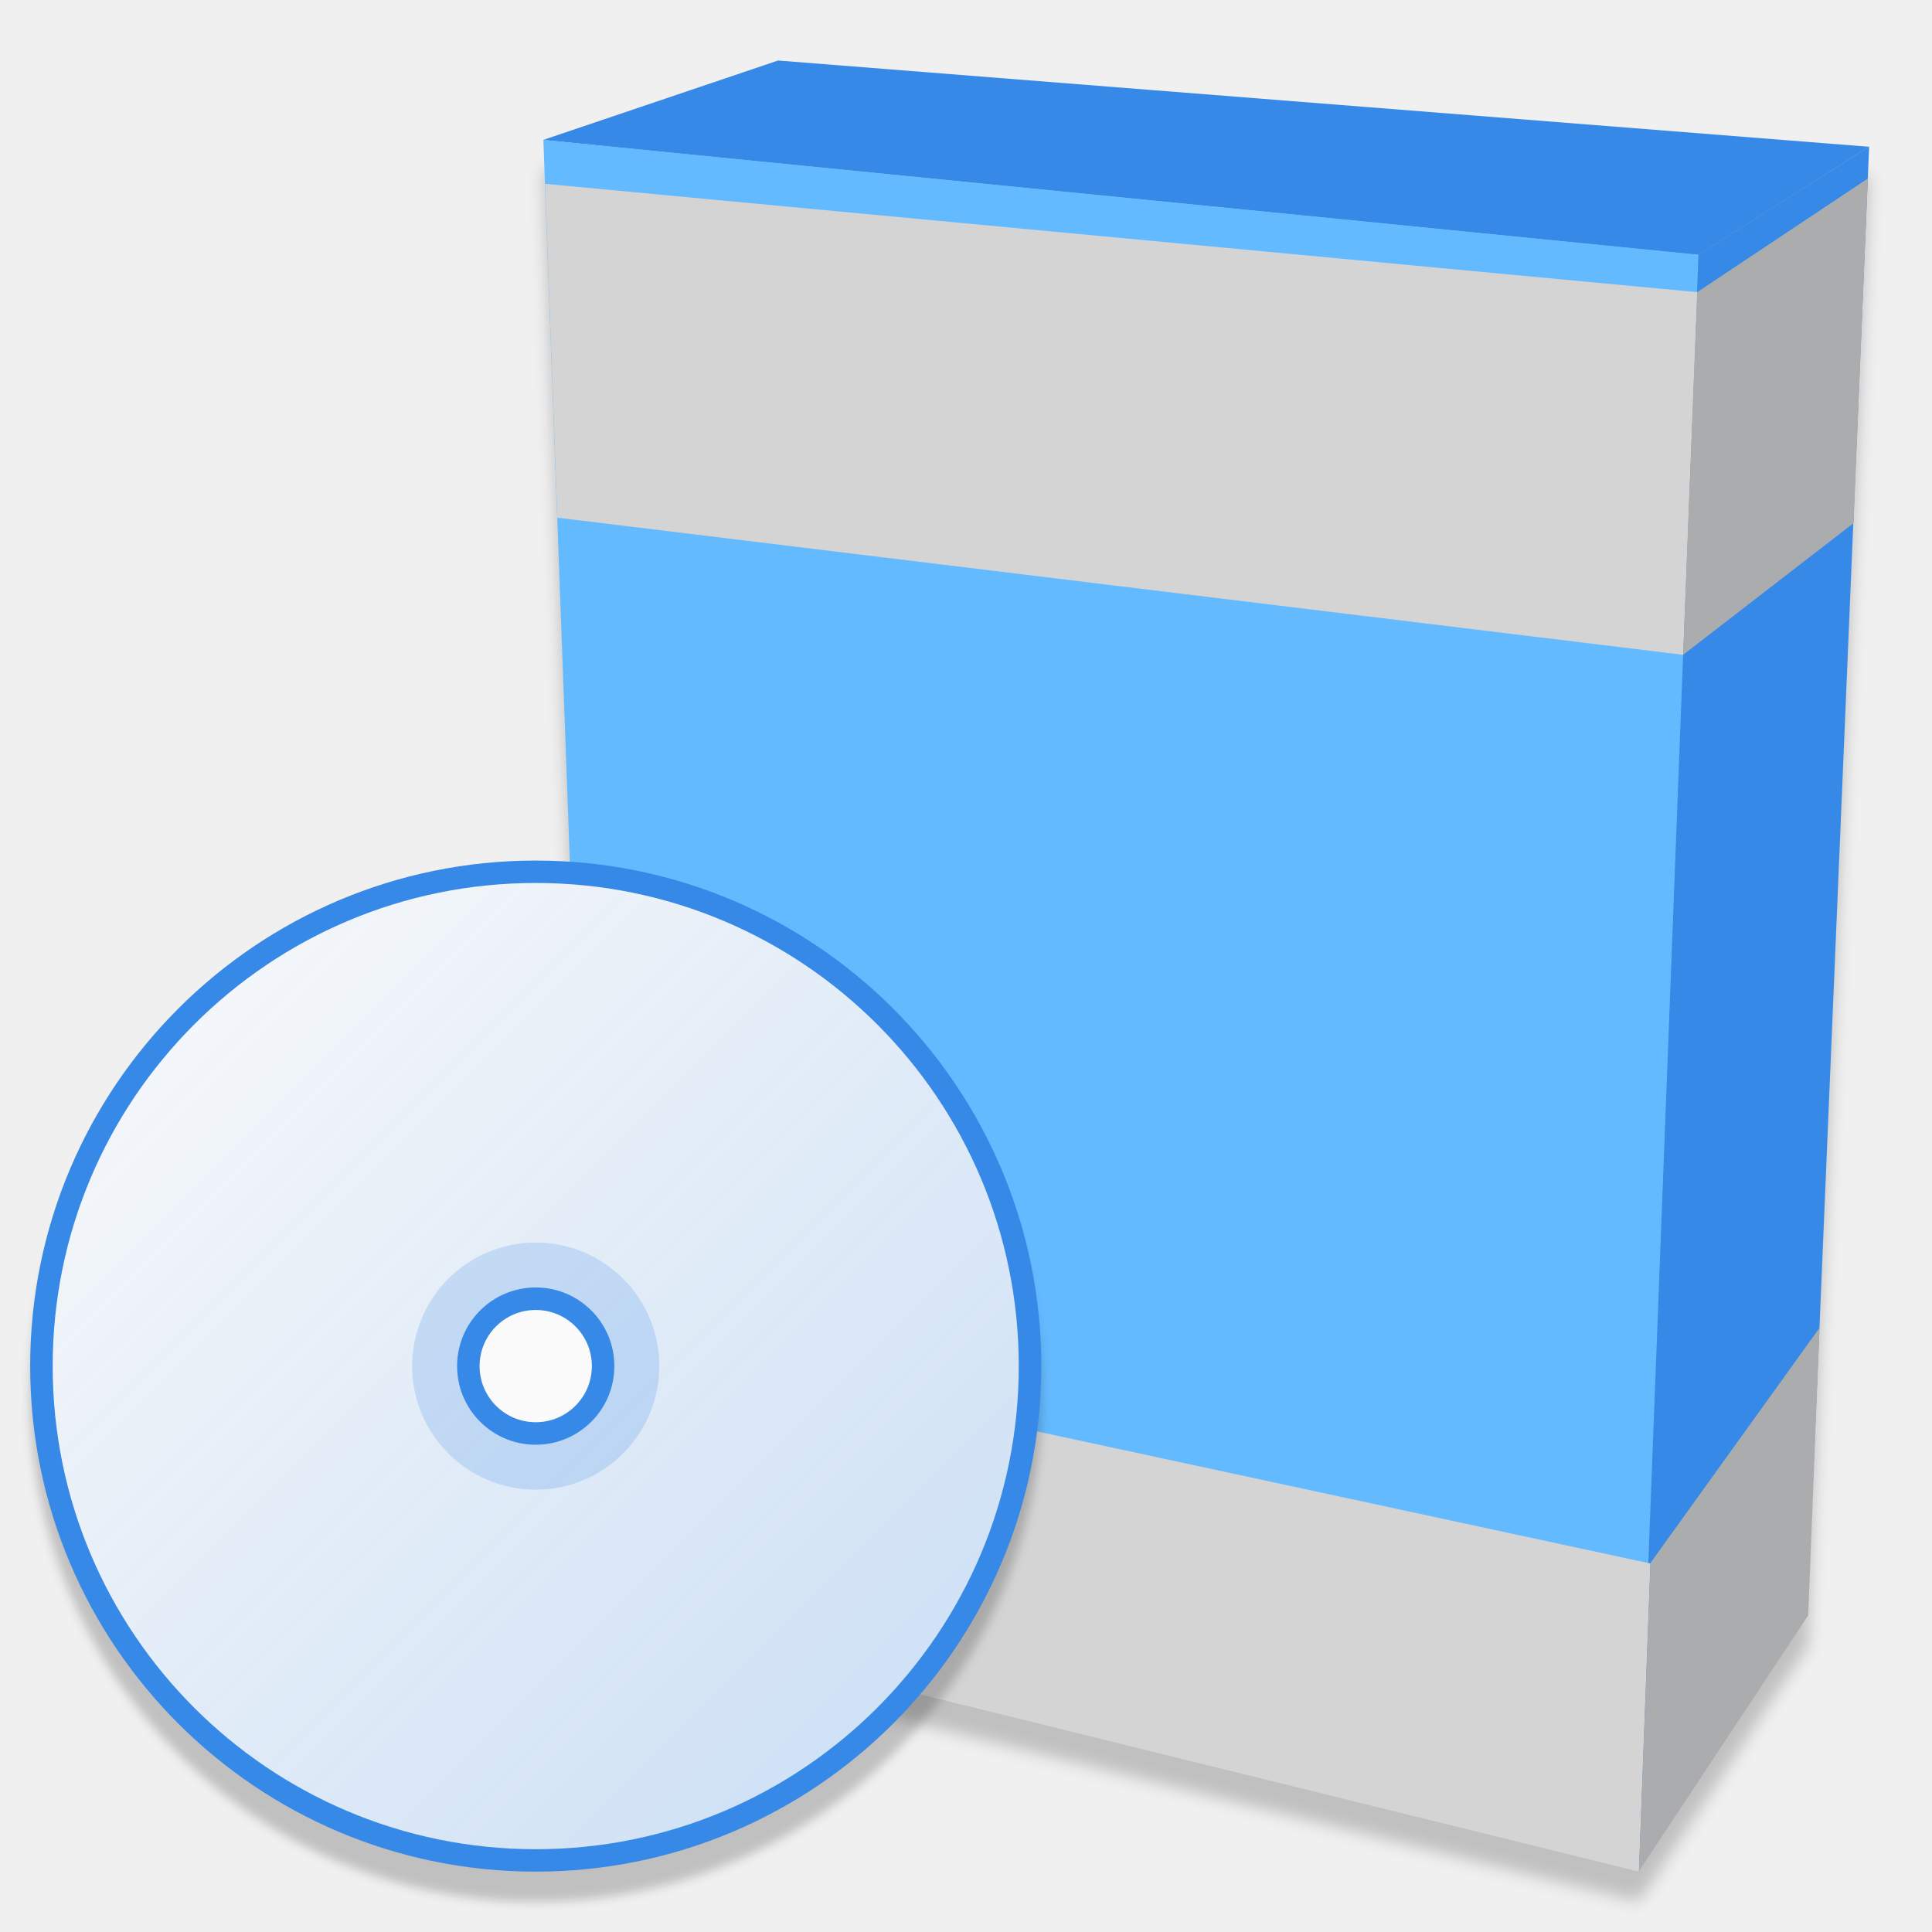
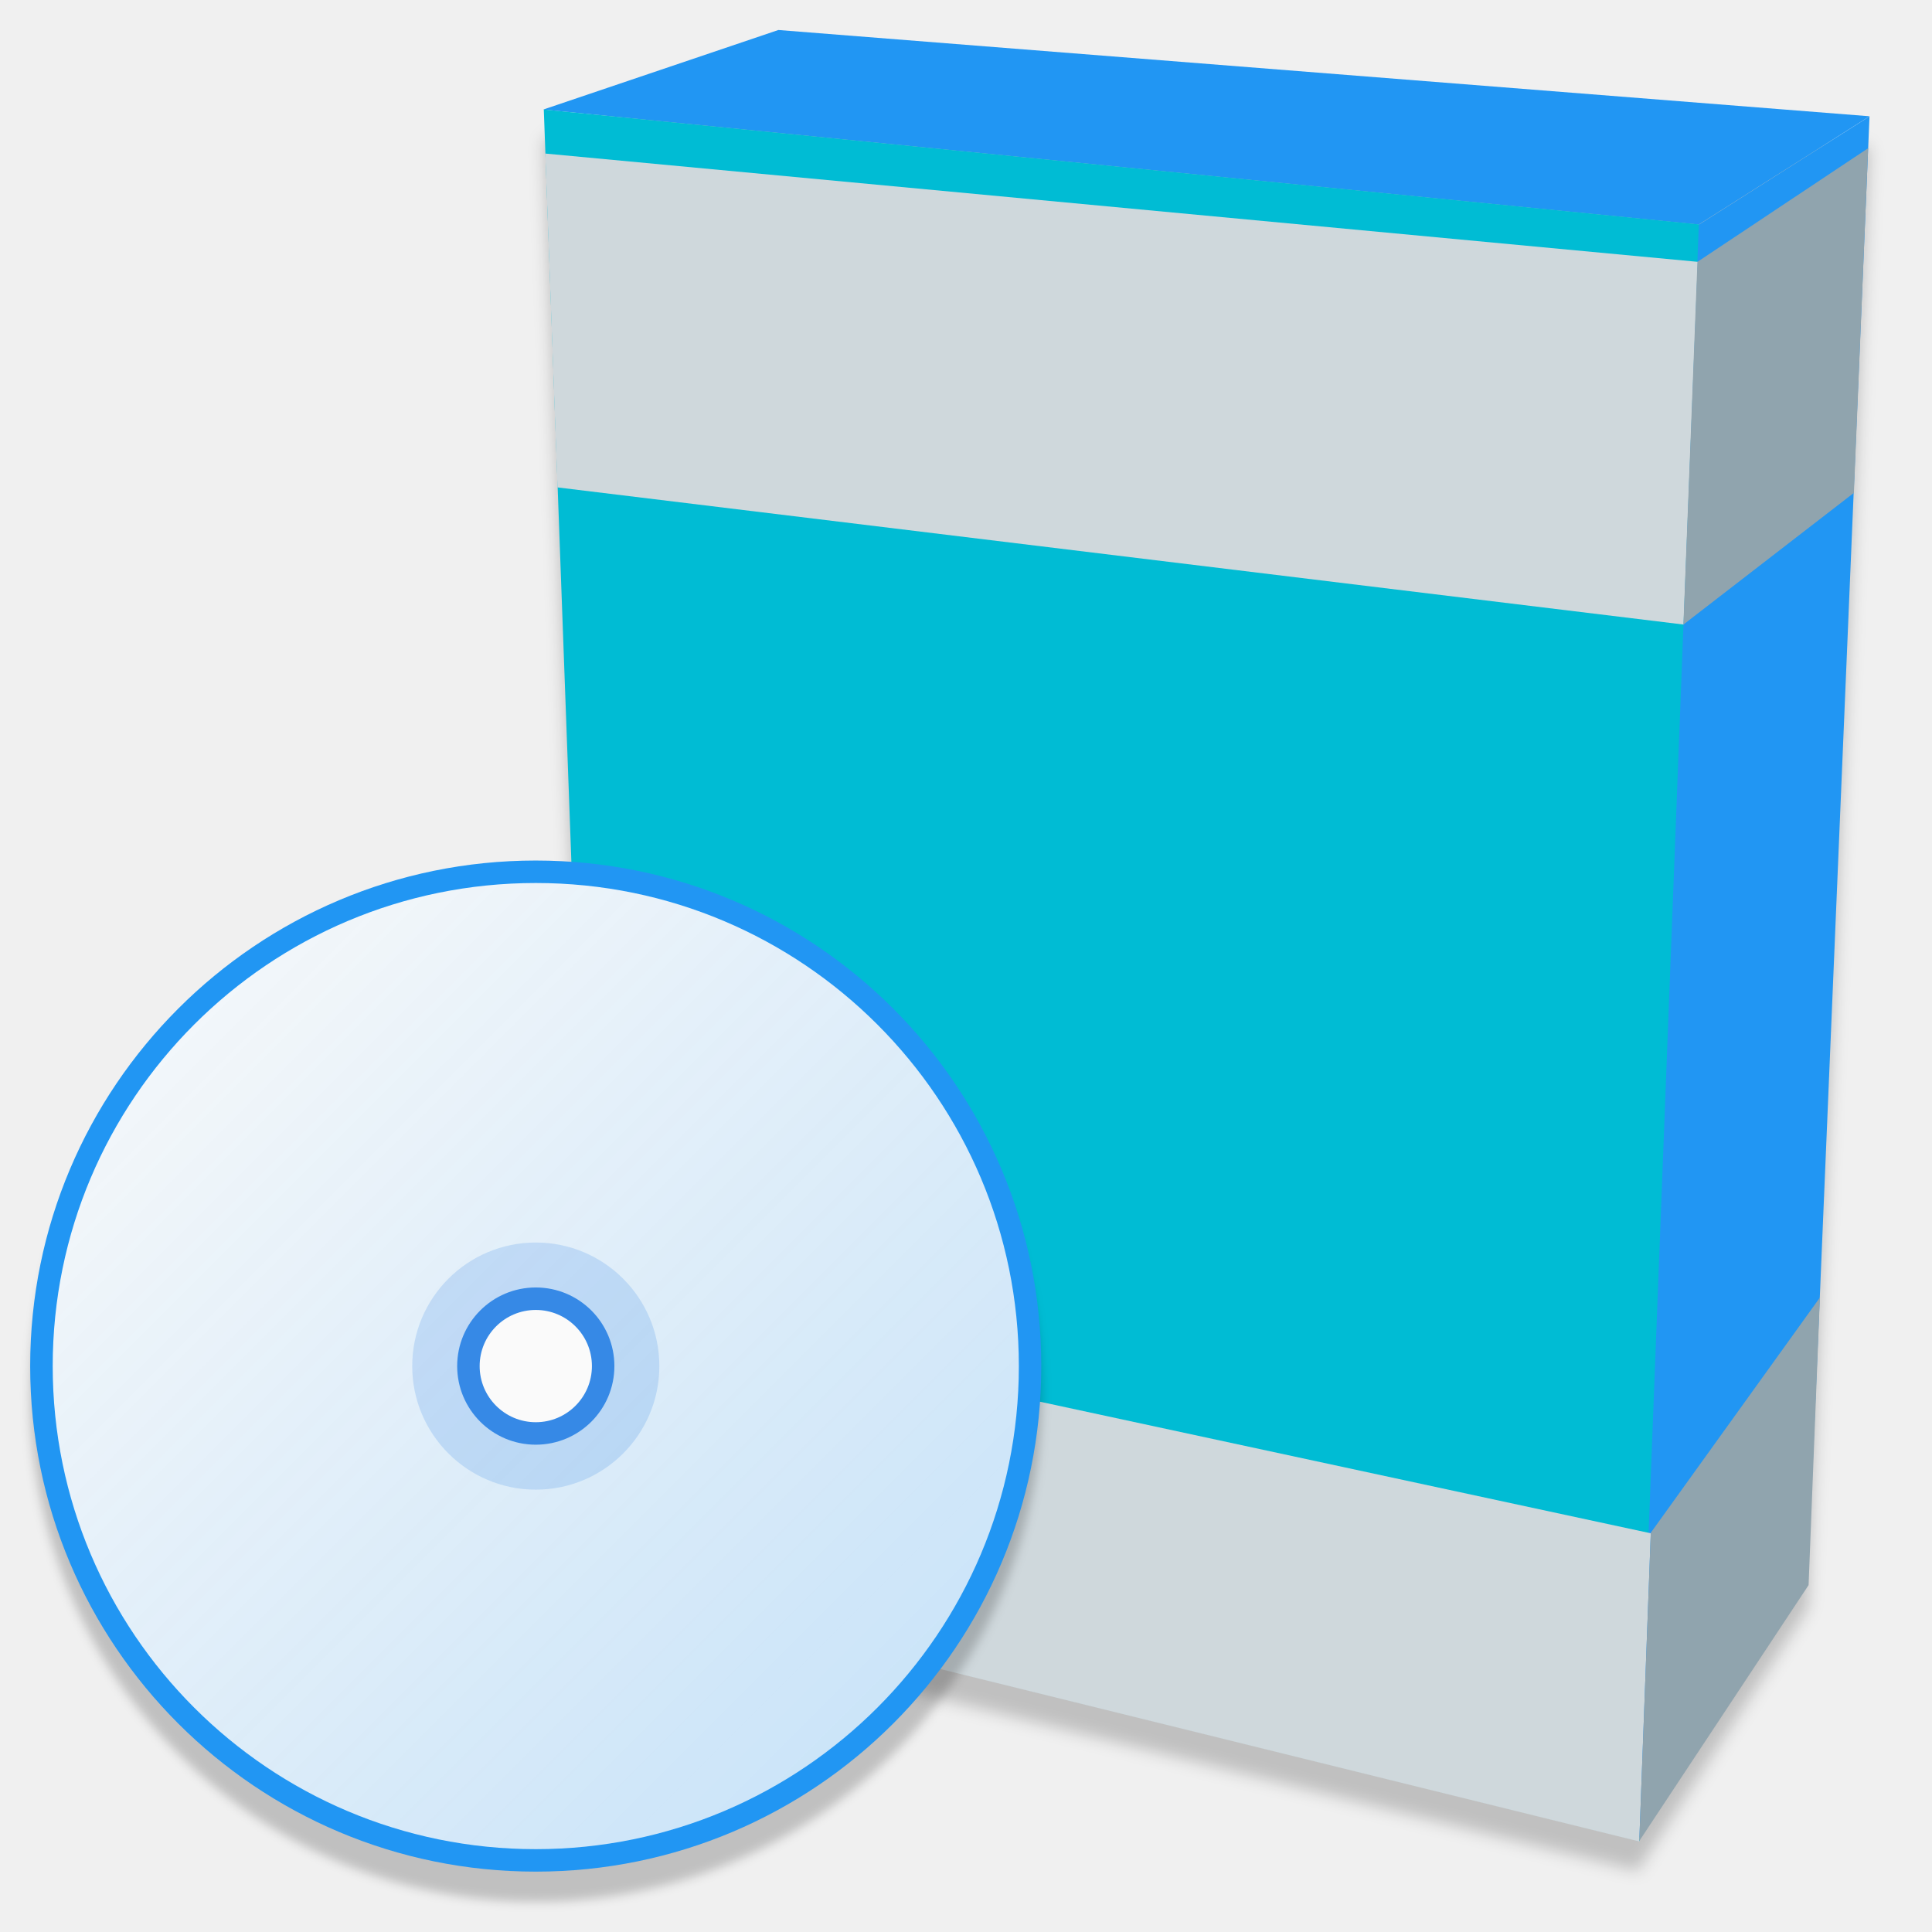
<svg xmlns="http://www.w3.org/2000/svg" xmlns:xlink="http://www.w3.org/1999/xlink" width="128" height="128" viewBox="0 0 33.867 33.867" version="1.1" id="svg8">
  <defs id="defs2">
    <style id="current-color-scheme" type="text/css">
   .ColorScheme-Text { color:#5c616c; } .ColorScheme-Highlight { color:#5294e2; } .ColorScheme-ButtonBackground { color:#d3dae3; }
  </style>
    <style id="current-color-scheme-3" type="text/css">
   .ColorScheme-Text { color:#5c616c; } .ColorScheme-Highlight { color:#5294e2; } .ColorScheme-ButtonBackground { color:#d3dae3; }
  </style>
    <style id="style4492" type="text/css">
    .str0 {stroke:#4D4948;stroke-width:0.012}
    .str1 {stroke:#838281;stroke-width:0.229;stroke-linecap:round}
    .fil2 {fill:none}
    .fil0 {fill:#4D4948}
    .fil1 {fill:white;fill-rule:nonzero}
  </style>
    <style type="text/css" id="style4492-1">
    .str0 {stroke:#4D4948;stroke-width:0.222}
    .str1 {stroke:#00923F;stroke-width:0.887}
    .str2 {stroke:#E77817;stroke-width:0.887;stroke-linecap:round}
    .fil2 {fill:none}
    .fil0 {fill:#4D4948}
    .fil1 {fill:#B6DDC7}
  </style>
    <style type="text/css" id="current-color-scheme-6">
   .ColorScheme-Text { color:#5c616c; } .ColorScheme-Highlight { color:#5294e2; } .ColorScheme-ButtonBackground { color:#d3dae3; }
  </style>
    <style type="text/css" id="current-color-scheme-0">
   .ColorScheme-Text { color:#5c616c; } .ColorScheme-Highlight { color:#5294e2; } .ColorScheme-ButtonBackground { color:#d3dae3; }
  </style>
    <style type="text/css" id="current-color-scheme-3-6">
   .ColorScheme-Text { color:#5c616c; } .ColorScheme-Highlight { color:#5294e2; } .ColorScheme-ButtonBackground { color:#d3dae3; }
  </style>
    <style type="text/css" id="style4492-15">
    .str0 {stroke:#4D4948;stroke-width:0.012}
    .str1 {stroke:#838281;stroke-width:0.229;stroke-linecap:round}
    .fil2 {fill:none}
    .fil0 {fill:#4D4948}
    .fil1 {fill:white;fill-rule:nonzero}
  </style>
    <style id="style4492-1-54" type="text/css">
    .str0 {stroke:#4D4948;stroke-width:0.222}
    .str1 {stroke:#00923F;stroke-width:0.887}
    .str2 {stroke:#E77817;stroke-width:0.887;stroke-linecap:round}
    .fil2 {fill:none}
    .fil0 {fill:#4D4948}
    .fil1 {fill:#B6DDC7}
  </style>
    <style id="current-color-scheme-6-7" type="text/css">
   .ColorScheme-Text { color:#5c616c; } .ColorScheme-Highlight { color:#5294e2; } .ColorScheme-ButtonBackground { color:#d3dae3; }
  </style>
    <style type="text/css" id="current-color-scheme-67">
   .ColorScheme-Text { color:#5c616c; } .ColorScheme-Highlight { color:#5294e2; } .ColorScheme-ButtonBackground { color:#d3dae3; }
  </style>
    <style type="text/css" id="current-color-scheme-3-5">
   .ColorScheme-Text { color:#5c616c; } .ColorScheme-Highlight { color:#5294e2; } .ColorScheme-ButtonBackground { color:#d3dae3; }
  </style>
    <style type="text/css" id="style4492-3">
    .str0 {stroke:#4D4948;stroke-width:0.012}
    .str1 {stroke:#838281;stroke-width:0.229;stroke-linecap:round}
    .fil2 {fill:none}
    .fil0 {fill:#4D4948}
    .fil1 {fill:white;fill-rule:nonzero}
  </style>
    <style id="style4492-1-5" type="text/css">
    .str0 {stroke:#4D4948;stroke-width:0.222}
    .str1 {stroke:#00923F;stroke-width:0.887}
    .str2 {stroke:#E77817;stroke-width:0.887;stroke-linecap:round}
    .fil2 {fill:none}
    .fil0 {fill:#4D4948}
    .fil1 {fill:#B6DDC7}
  </style>
    <style id="current-color-scheme-6-6" type="text/css">
   .ColorScheme-Text { color:#5c616c; } .ColorScheme-Highlight { color:#5294e2; } .ColorScheme-ButtonBackground { color:#d3dae3; }
  </style>
    <linearGradient id="linearGradient5028">
      <stop id="stop5024" offset="0" style="stop-color:#fafafa;stop-opacity:1" />
      <stop id="stop5026" offset="1" style="stop-color:#fafafa;stop-opacity:0.75" />
    </linearGradient>
-     <linearGradient gradientTransform="matrix(0.999979,0,0,1,-38.99196,-3.9062502e-7)" gradientUnits="userSpaceOnUse" y2="295.676" x2="33.436" y1="284.301" x1="22.062" id="linearGradient5030" xlink:href="#linearGradient5028" />
-     <filter style="color-interpolation-filters:sRGB" id="filter6303" x="-0.014" width="1.028" y="-0.01" height="1.021">
-       <feGaussianBlur stdDeviation="0.285" id="feGaussianBlur6305" />
-     </filter>
+     <linearGradient gradientTransform="matrix(0.7443111,0,0,0.7443196,-15.95731,76.19565)" gradientUnits="userSpaceOnUse" y2="295.676" x2="33.436" y1="284.301" x1="22.062" id="linearGradient5030" xlink:href="#linearGradient5028" />
    <filter style="color-interpolation-filters:sRGB" id="filter6359" x="-0.012" width="1.024" y="-0.012" height="1.024">
      <feGaussianBlur stdDeviation="0.044" id="feGaussianBlur6361" />
    </filter>
+     <filter style="color-interpolation-filters:sRGB" id="filter4712" x="-0.014" width="1.028" y="-0.01" height="1.021">
+       <feGaussianBlur stdDeviation="0.069" id="feGaussianBlur4714" />
+     </filter>
  </defs>
-   <g id="layer1" transform="translate(-4.4504802e-7,-263.1333)">
-     <g id="g6237-3" transform="matrix(-0.4832825,0,0,0.4832825,6.344265,140.6799)" style="opacity:0.2;fill:#000000;filter:url(#filter6303)">
-       <path id="path4127-9" style="fill:#000000;fill-rule:evenodd;stroke-width:0.265" d="m -54.685,259.792 6.191,3.924 41.91,-4.17 -8.525,-2.883 -39.576,3.128 z" />
-       <path id="path4129-0" style="fill:#000000;fill-rule:evenodd;stroke-width:0.265" d="m -8.546,313.031 -37.782,9.321 -2.208,-58.634 41.955,-4.172 -1.963,53.486 z" />
-       <path style="fill:#000000;fill-rule:evenodd;stroke-width:0.265" d="m -46.231,322.36 c -2.07,-3.192 -4.14,-6.384 -6.21,-9.575 -0.743,-17.664 -1.486,-35.329 -2.229,-52.993 2.064,1.309 4.128,2.617 6.192,3.926 0.749,19.548 1.498,39.095 2.247,58.643 z" id="path4131-8" />
-       <path id="path11944-8" style="fill:#000000;fill-rule:evenodd;stroke-width:0.265" d="m -8.175,302.865 -0.379,10.166 -37.767,9.315 -0.418,-11.177 38.563,-8.305 z" />
-       <path id="path13913-5" style="fill:#000000;fill-rule:evenodd;stroke-width:0.265" d="m -46.319,322.347 -6.141,-9.282 -0.409,-10.427 6.133,8.529 0.417,11.178 z" />
-       <path id="path9999-0" style="fill:#000000;fill-rule:evenodd;stroke-width:0.265" d="m -6.643,261.142 -0.445,12.109 -40.836,4.974 -0.516,-13.154 41.796,-3.929 z" />
-       <path id="path13915-9" style="fill:#000000;fill-rule:evenodd;stroke-width:0.265" d="m -47.922,278.225 -6.182,-4.775 -0.518,-12.5 6.192,4.121 0.508,13.155 z" />
+   <g id="layer1" transform="translate(0,-263.1333)">
+     <g id="g4655-3" style="opacity:0.2;fill:#000000;filter:url(#filter4712)" transform="matrix(2,0,0,2,0.0065212,-297.0001)">
+       <path id="path4127-6" style="fill:#000000;fill-rule:evenodd;stroke-width:0.064" d="m 16.382,281.352 -1.496,0.948 -10.127,-1.008 2.06,-0.697 9.563,0.756 z" />
+       <path id="path4129-7" style="fill:#000000;fill-rule:evenodd;stroke-width:0.064" d="m 5.237,294.216 9.13,2.252 0.534,-14.168 -10.138,-1.008 0.474,12.924 z" />
+       <path id="path4131-5" d="m 14.343,296.471 1.501,-2.314 0.539,-12.805 -1.496,0.949 z" style="fill:#000000;fill-rule:evenodd;stroke-width:0.064" />
    </g>
    <g id="layer9" style="display:inline" transform="matrix(0.5291667,0,0,0.5291667,-194.8706,349.409)" />
-     <g id="layer1-3" style="display:inline" transform="matrix(0.5291667,0,0,0.5291667,-67.34136,22.91315)" />
+     <g id="layer1-3" style="display:inline" transform="matrix(0.5291667,0,0,0.5291667,-67.34136,22.91314)" />
    <g id="layer14" style="display:inline" transform="matrix(0.5291667,0,0,0.5291667,-194.8706,349.409)" />
    <g id="layer15" style="display:inline" transform="matrix(0.5291667,0,0,0.5291667,-194.8706,349.409)" />
    <g id="g71291" style="display:inline" transform="matrix(0.5291667,0,0,0.5291667,-194.8706,349.409)" />
    <g id="layer2" style="display:inline" transform="matrix(0.5291667,0,0,0.5291667,-67.34136,102.2882)" />
    <g id="layer12" style="display:inline" transform="matrix(0.5291667,0,0,0.5291667,-194.8706,349.409)" />
    <g id="layer9-6" style="display:inline" transform="matrix(0.5291667,0,0,0.5291667,-122.7616,346.149)" />
-     <g id="layer1-7" style="display:inline" transform="matrix(0.5291667,0,0,0.5291667,4.76771,19.65315)" />
+     <g id="layer1-7" style="display:inline" transform="matrix(0.5291667,0,0,0.5291667,4.767711,19.65314)" />
    <g id="layer14-5" style="display:inline" transform="matrix(0.5291667,0,0,0.5291667,-122.7616,346.149)" />
    <g id="layer15-3" style="display:inline" transform="matrix(0.5291667,0,0,0.5291667,-122.7616,346.149)" />
    <g id="g71291-5" style="display:inline" transform="matrix(0.5291667,0,0,0.5291667,-122.7616,346.149)" />
-     <g id="layer2-6" style="display:inline" transform="matrix(0.5291667,0,0,0.5291667,4.76771,99.02815)" />
+     <g id="layer2-6" style="display:inline" transform="matrix(0.5291667,0,0,0.5291667,4.767711,99.02815)" />
    <g id="layer12-2" style="display:inline" transform="matrix(0.5291667,0,0,0.5291667,-122.7616,346.149)" />
    <g transform="matrix(0.5291667,0,0,0.5291667,-220.9649,309.3747)" style="display:inline" id="layer9-61" />
    <g transform="matrix(0.5291667,0,0,0.5291667,-93.43562,-17.1211)" style="display:inline" id="layer1-8" />
    <g transform="matrix(0.5291667,0,0,0.5291667,-220.9649,309.3747)" style="display:inline" id="layer14-7" />
    <g transform="matrix(0.5291667,0,0,0.5291667,-220.9649,309.3747)" style="display:inline" id="layer15-9" />
    <g transform="matrix(0.5291667,0,0,0.5291667,-220.9649,309.3747)" style="display:inline" id="g71291-2" />
    <g transform="matrix(0.5291667,0,0,0.5291667,-93.43562,62.25391)" style="display:inline" id="layer2-0" />
    <g transform="matrix(0.5291667,0,0,0.5291667,-220.9649,309.3747)" style="display:inline" id="layer12-23" />
    <g id="layer9-4" style="display:inline" transform="matrix(1.674151,0,0,1.674151,-560.5489,526.4417)" />
    <g id="layer1-3-9" style="display:inline" transform="matrix(1.674151,0,0,1.674151,-157.0781,-506.5096)" />
    <g id="layer14-2" style="display:inline" transform="matrix(1.674151,0,0,1.674151,-560.5489,526.4417)" />
    <g id="layer15-0" style="display:inline" transform="matrix(1.674151,0,0,1.674151,-560.5489,526.4417)" />
    <g id="g71291-6" style="display:inline" transform="matrix(1.674151,0,0,1.674151,-560.5489,526.4417)" />
    <g id="layer2-8" style="display:inline" transform="matrix(1.674151,0,0,1.674151,-157.0781,-255.3869)" />
    <g id="layer12-9" style="display:inline" transform="matrix(1.674151,0,0,1.674151,-560.5489,526.4417)" />
    <g id="layer9-6-26" style="display:inline" transform="matrix(1.674151,0,0,1.674151,-332.4138,516.1279)" />
    <g id="layer1-7-6" style="display:inline" transform="matrix(1.674151,0,0,1.674151,71.05696,-516.8234)" />
    <g id="layer14-5-4" style="display:inline" transform="matrix(1.674151,0,0,1.674151,-332.4138,516.1279)" />
    <g id="layer15-3-9" style="display:inline" transform="matrix(1.674151,0,0,1.674151,-332.4138,516.1279)" />
    <g id="g71291-5-5" style="display:inline" transform="matrix(1.674151,0,0,1.674151,-332.4138,516.1279)" />
    <g id="layer2-6-0" style="display:inline" transform="matrix(1.674151,0,0,1.674151,71.05696,-265.7007)" />
    <g id="layer12-2-4" style="display:inline" transform="matrix(1.674151,0,0,1.674151,-332.4138,516.1279)" />
    <g transform="matrix(1.674151,0,0,1.674151,-643.1046,399.7833)" style="display:inline" id="layer9-61-87" />
    <g transform="matrix(1.674151,0,0,1.674151,-239.6338,-633.1679)" style="display:inline" id="layer1-8-1" />
    <g transform="matrix(1.674151,0,0,1.674151,-643.1046,399.7833)" style="display:inline" id="layer14-7-72" />
    <g transform="matrix(1.674151,0,0,1.674151,-643.1046,399.7833)" style="display:inline" id="layer15-9-7" />
    <g transform="matrix(1.674151,0,0,1.674151,-643.1046,399.7833)" style="display:inline" id="g71291-2-2" />
-     <g transform="matrix(1.674151,0,0,1.674151,-239.6338,-382.0452)" style="display:inline" id="layer2-0-2" />
+     <g transform="matrix(1.674151,0,0,1.674151,-239.6338,-382.0453)" style="display:inline" id="layer2-0-2" />
    <g transform="matrix(1.674151,0,0,1.674151,-643.1046,399.7833)" style="display:inline" id="layer12-23-6" />
    <g id="layer9-2" style="display:inline" transform="matrix(1.674151,0,0,1.674151,-172.8786,332.6066)" />
    <g id="layer1-6" style="display:inline" transform="matrix(1.674151,0,0,1.674151,230.5921,-700.3447)" />
    <g id="layer14-1" style="display:inline" transform="matrix(1.674151,0,0,1.674151,-172.8786,332.6066)" />
    <g id="layer15-8" style="display:inline" transform="matrix(1.674151,0,0,1.674151,-172.8786,332.6066)" />
    <g id="g71291-7" style="display:inline" transform="matrix(1.674151,0,0,1.674151,-172.8786,332.6066)" />
    <g id="layer2-9" style="display:inline" transform="matrix(1.674151,0,0,1.674151,230.5921,-449.222)" />
    <g id="layer12-20" style="display:inline" transform="matrix(1.674151,0,0,1.674151,-172.8786,332.6066)" />
    <g id="layer9-6-2" style="display:inline" transform="matrix(1.674151,0,0,1.674151,55.25646,322.2928)" />
    <g id="layer1-7-3" style="display:inline" transform="matrix(1.674151,0,0,1.674151,458.7272,-710.6585)" />
    <g id="layer14-5-7" style="display:inline" transform="matrix(1.674151,0,0,1.674151,55.25646,322.2928)" />
    <g id="layer15-3-5" style="display:inline" transform="matrix(1.674151,0,0,1.674151,55.25646,322.2928)" />
    <g id="g71291-5-9" style="display:inline" transform="matrix(1.674151,0,0,1.674151,55.25646,322.2928)" />
    <g id="layer2-6-2" style="display:inline" transform="matrix(1.674151,0,0,1.674151,458.7272,-459.5358)" />
    <g id="layer12-2-2" style="display:inline" transform="matrix(1.674151,0,0,1.674151,55.25646,322.2928)" />
    <g transform="matrix(1.674151,0,0,1.674151,-255.4343,205.9483)" style="display:inline" id="layer9-61-8" />
    <g transform="matrix(1.674151,0,0,1.674151,148.0364,-827.003)" style="display:inline" id="layer1-8-9" />
    <g transform="matrix(1.674151,0,0,1.674151,-255.4343,205.9483)" style="display:inline" id="layer14-7-7" />
    <g transform="matrix(1.674151,0,0,1.674151,-255.4343,205.9483)" style="display:inline" id="layer15-9-3" />
    <g transform="matrix(1.674151,0,0,1.674151,-255.4343,205.9483)" style="display:inline" id="g71291-2-6" />
    <g transform="matrix(1.674151,0,0,1.674151,148.0364,-575.8803)" style="display:inline" id="layer2-0-1" />
    <g transform="matrix(1.674151,0,0,1.674151,-255.4343,205.9483)" style="display:inline" id="layer12-23-2" />
-     <path d="m 32.765,265.705 -2.992,1.897 -20.254,-2.015 4.12,-1.393 19.127,1.512 z" style="fill:#3689e6;fill-rule:evenodd;stroke-width:0.128" id="path4127" />
-     <path d="m 10.474,291.433 18.26,4.505 1.067,-28.337 -20.276,-2.016 0.949,25.849 z" style="fill:#64baff;fill-rule:evenodd;stroke-width:0.128" id="path4129" />
-     <path style="fill:#3689e6;fill-rule:evenodd;stroke-width:0.128" d="m 28.687,295.942 c 1,-1.543 2.001,-3.085 3.001,-4.628 0.359,-8.537 0.718,-17.074 1.077,-25.611 -0.997,0.632 -1.995,1.265 -2.992,1.897 -0.362,9.447 -0.724,18.894 -1.086,28.341 z" id="path4131" />
-     <path d="m 10.295,286.528 0.183,4.913 18.252,4.502 0.202,-5.402 -18.637,-4.014 z" style="fill:#d4d4d4;fill-rule:evenodd;stroke-width:0.128" id="path11944" />
-     <path style="fill:#abacae;fill-rule:evenodd;stroke-width:0.128" d="m 28.729,295.935 c 0.989,-1.495 1.979,-2.99 2.968,-4.486 0.066,-1.68 0.132,-3.36 0.198,-5.039 -0.988,1.374 -1.976,2.748 -2.964,4.122 -0.067,1.801 -0.135,3.602 -0.202,5.403 z" id="path13913" />
-     <path d="m 9.555,266.356 0.215,5.852 19.735,2.404 0.25,-6.357 -20.199,-1.899 z" style="fill:#d4d4d4;fill-rule:evenodd;stroke-width:0.128" id="path9999" />
-     <path style="fill:#abacae;fill-rule:evenodd;stroke-width:0.128" d="m 29.504,274.612 c 0.996,-0.769 1.992,-1.538 2.988,-2.308 0.083,-2.014 0.167,-4.027 0.25,-6.041 -0.997,0.664 -1.995,1.328 -2.992,1.992 -0.082,2.119 -0.163,4.239 -0.246,6.357 z" id="path13915" />
-     <ellipse style="opacity:0.2;fill:#000000;fill-opacity:1;stroke:none;stroke-width:0.252;stroke-opacity:1;filter:url(#filter6359)" id="path4969-5" cx="4.696" cy="292.304" rx="4.431" ry="4.431" transform="matrix(2,0,0,2,-4.4504806e-7,-297)" />
-     <g id="g5142" transform="matrix(1.488654,0,0,1.488639,26.13091,-144.6087)">
-       <ellipse ry="5.953" rx="5.953" cy="289.989" cx="-11.245" id="path4969" style="opacity:1;fill:#3689e6;fill-opacity:1;stroke:none;stroke-width:0.339;stroke-opacity:1" />
-       <ellipse ry="5.689" rx="5.688" cy="289.989" cx="-11.245" id="path4969-2" style="opacity:1;fill:url(#linearGradient5030);fill-opacity:1;stroke:none;stroke-width:0.324;stroke-opacity:1" />
-       <ellipse ry="1.455" rx="1.455" cy="289.989" cx="-11.245" id="path4969-2-7-0-9" style="opacity:0.2;fill:#3689e6;fill-opacity:1;stroke:none;stroke-width:0.083;stroke-opacity:1" />
-       <ellipse ry="0.926" rx="0.926" cy="289.989" cx="-11.245" id="path4969-2-7" style="opacity:1;fill:#3689e6;fill-opacity:1;stroke:none;stroke-width:0.053;stroke-opacity:1" />
-       <ellipse ry="0.661" rx="0.661" cy="289.989" cx="-11.245" id="path4969-2-7-0" style="opacity:1;fill:#fafafa;fill-opacity:1;stroke:none;stroke-width:0.038;stroke-opacity:1" />
+     <g id="g4710" transform="matrix(1.999916,0,0,2,0.00692358,-297.5308)">
+       <g id="g4655">
+         <path d="m 16.382,281.352 -1.496,0.948 -10.127,-1.008 2.06,-0.697 9.563,0.756 z" style="fill:#2196f3;fill-rule:evenodd;stroke-width:0.064" id="path4127" />
+         <path d="m 5.237,294.216 9.13,2.252 0.534,-14.168 -10.138,-1.008 0.474,12.924 z" style="fill:#00bcd4;fill-rule:evenodd;stroke-width:0.064" id="path4129" />
+         <path style="fill:#2196f3;fill-rule:evenodd;stroke-width:0.064" d="m 14.343,296.471 1.501,-2.314 0.539,-12.805 -1.496,0.949 z" id="path4131" />
+       </g>
+       <path id="path11944" style="fill:#cfd8dc;fill-rule:evenodd;stroke-width:0.064" d="m 5.148,291.764 0.091,2.457 9.126,2.251 0.101,-2.701 -9.318,-2.007 z" />
+       <path id="path13913" d="m 14.365,296.468 c 0.495,-0.748 0.989,-1.495 1.484,-2.243 0.033,-0.84 0.066,-1.68 0.099,-2.52 -0.494,0.687 -0.988,1.374 -1.482,2.061 -0.034,0.9 -0.067,1.801 -0.101,2.701 z" style="fill:#90a4ae;fill-rule:evenodd;stroke-width:0.064" />
+       <path id="path9999" style="fill:#cfd8dc;fill-rule:evenodd;stroke-width:0.064" d="m 4.776,281.678 0.107,2.926 9.87,1.202 0.125,-3.179 -10.101,-0.949 z" />
+       <path id="path13915" d="m 14.752,285.806 c 0.498,-0.385 0.996,-0.769 1.494,-1.154 0.042,-1.007 0.083,-2.014 0.125,-3.021 -0.499,0.332 -0.997,0.664 -1.496,0.996 -0.041,1.059 -0.082,2.119 -0.123,3.179 z" style="fill:#90a4ae;fill-rule:evenodd;stroke-width:0.064" />
+     </g>
+     <ellipse style="opacity:0.2;fill:#000000;fill-opacity:1;stroke:none;stroke-width:0.252;stroke-opacity:1;filter:url(#filter6359)" id="path4969-5" cx="4.696" cy="292.304" rx="4.431" ry="4.431" transform="matrix(2,0,0,2,0,-297)" />
+     <ellipse style="opacity:1;fill:#2196f3;fill-opacity:1;stroke:none;stroke-width:0.505;stroke-opacity:1" id="path4969" cx="9.391" cy="287.08" rx="8.862" ry="8.862" />
+     <g id="g4700" transform="matrix(2,0,0,2,0,-297)">
+       <ellipse ry="4.234" rx="4.234" cy="292.04" cx="4.696" id="path4969-2" style="opacity:1;fill:url(#linearGradient5030);fill-opacity:1;stroke:none;stroke-width:0.241;stroke-opacity:1" />
+       <ellipse ry="1.083" rx="1.083" cy="292.04" cx="4.696" id="path4969-2-7-0-9" style="opacity:0.2;fill:#3689e6;fill-opacity:1;stroke:none;stroke-width:0.062;stroke-opacity:1" />
+       <ellipse ry="0.689" rx="0.689" cy="292.04" cx="4.696" id="path4969-2-7" style="opacity:1;fill:#3689e6;fill-opacity:1;stroke:none;stroke-width:0.039;stroke-opacity:1" />
+       <ellipse ry="0.492" rx="0.492" cy="292.04" cx="4.696" id="path4969-2-7-0" style="opacity:1;fill:#fafafa;fill-opacity:1;stroke:none;stroke-width:0.028;stroke-opacity:1" />
    </g>
  </g>
</svg>
